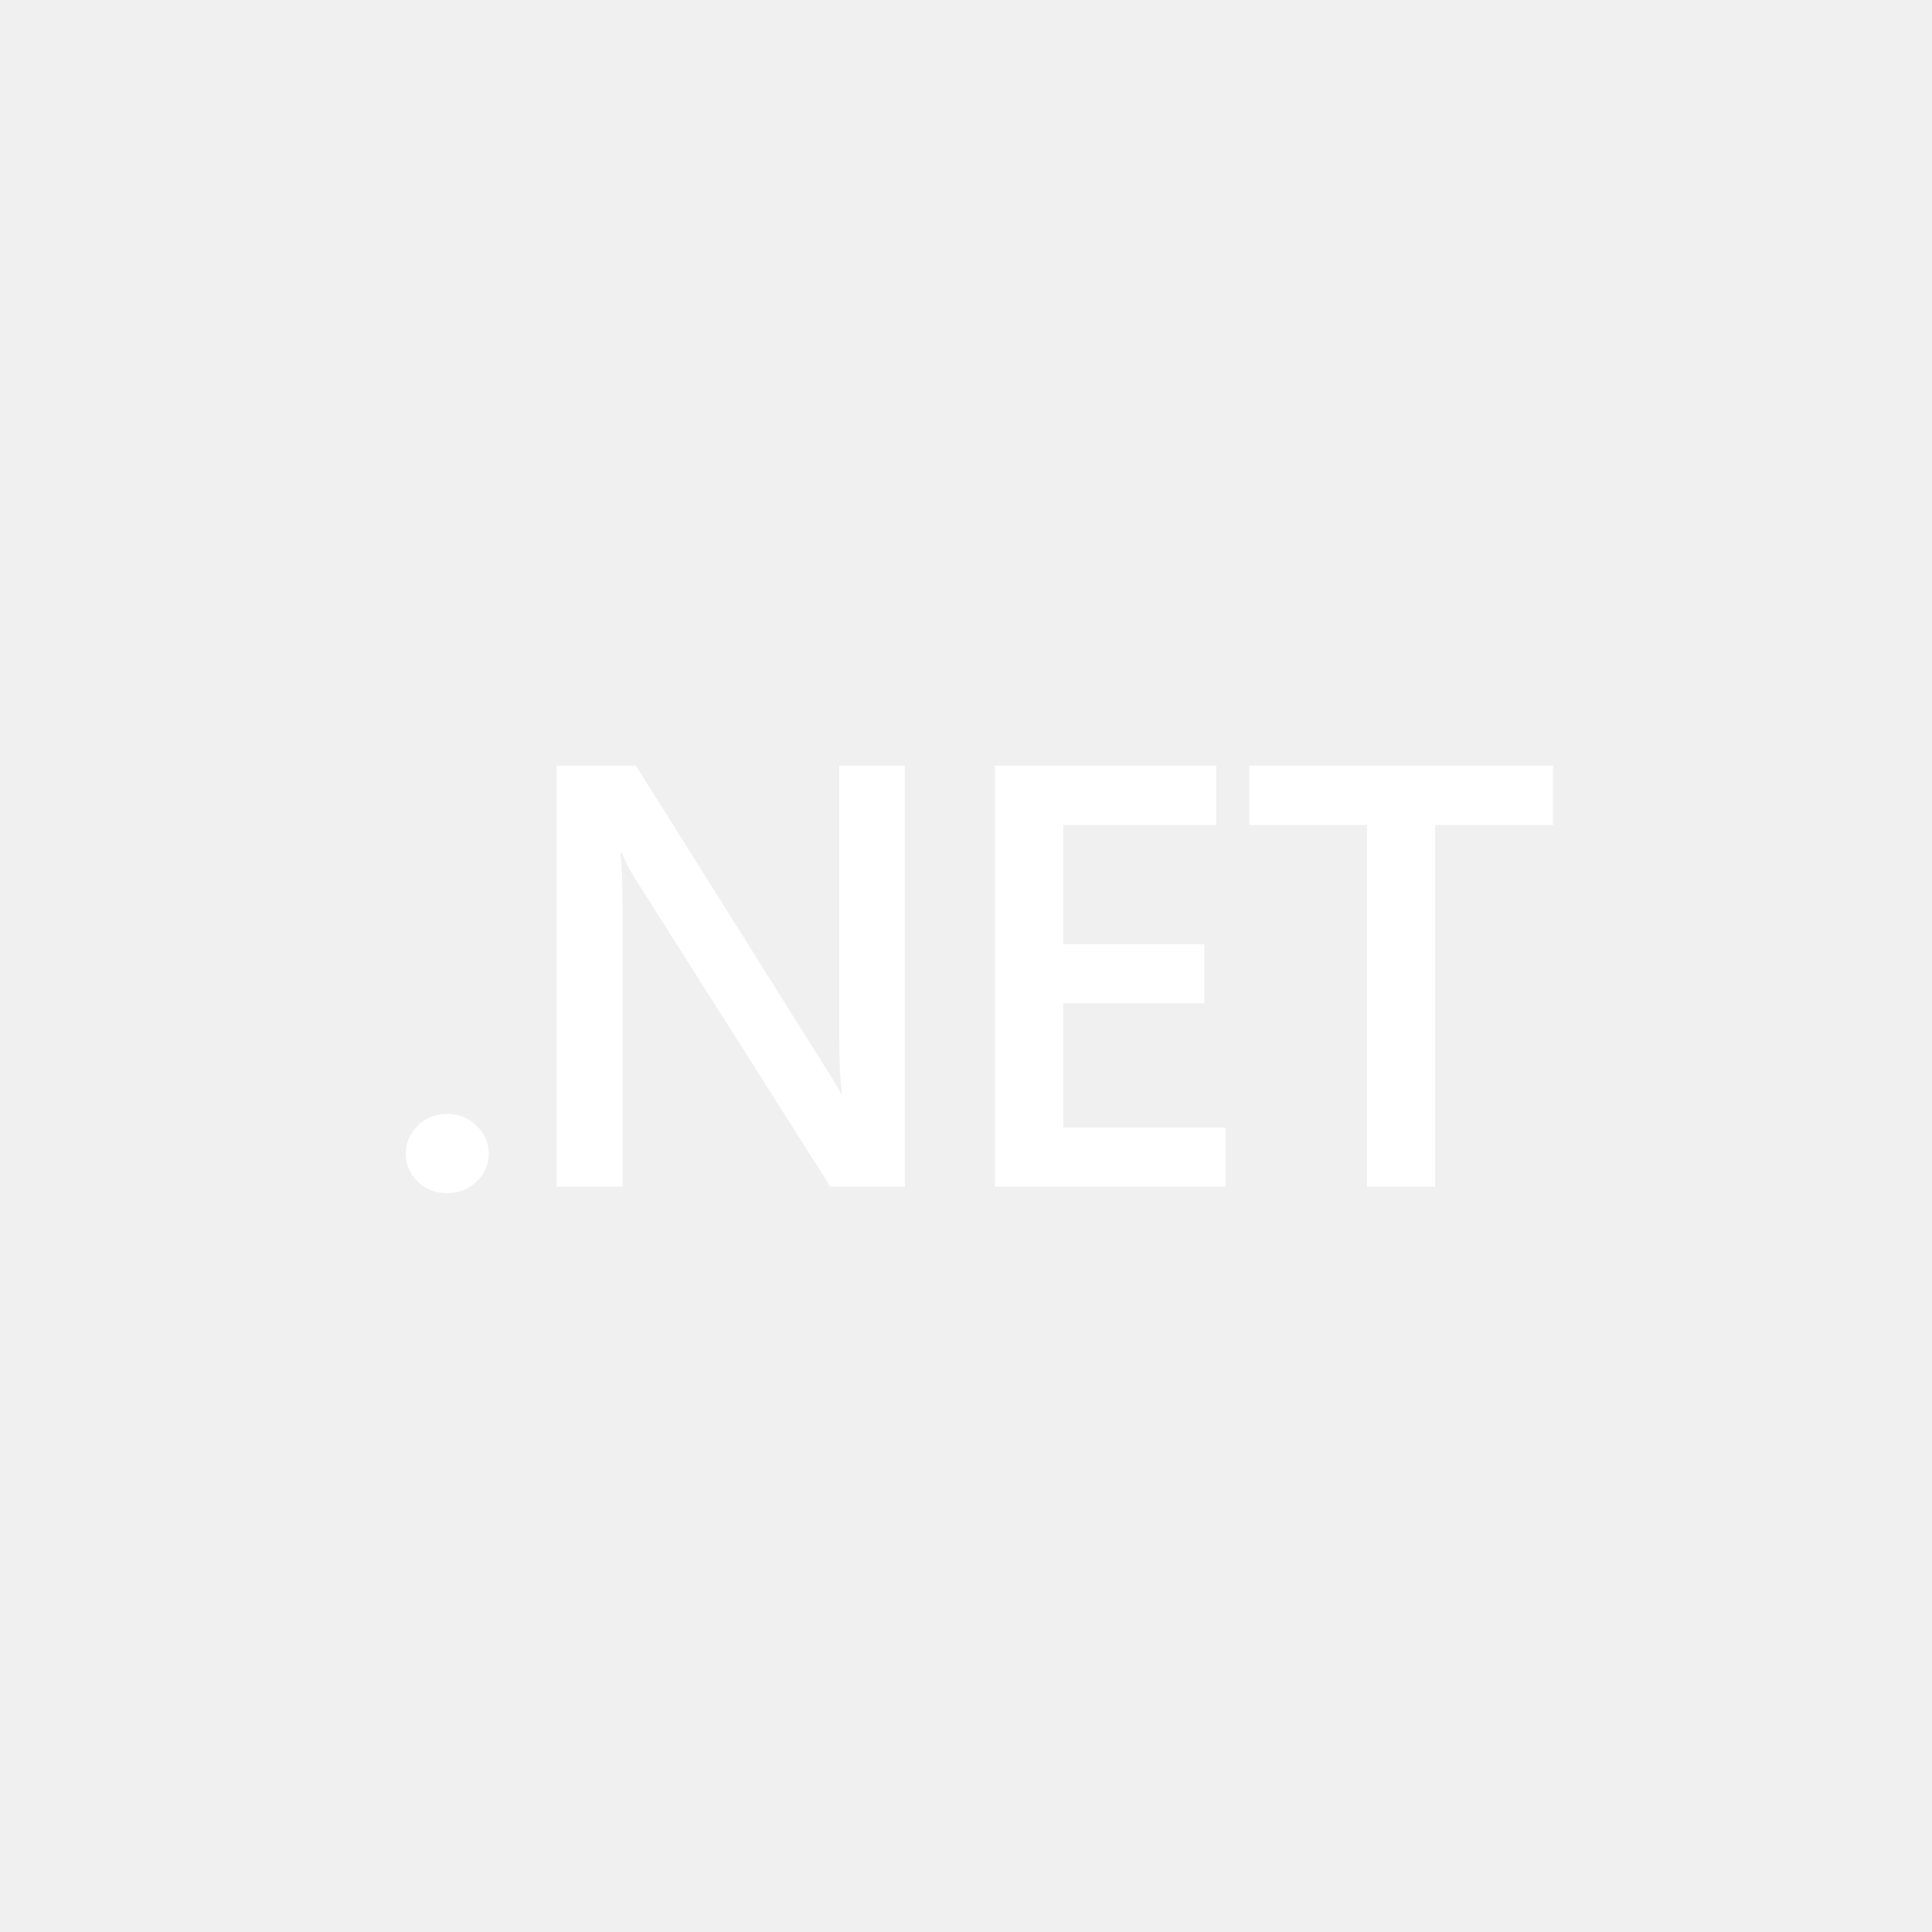
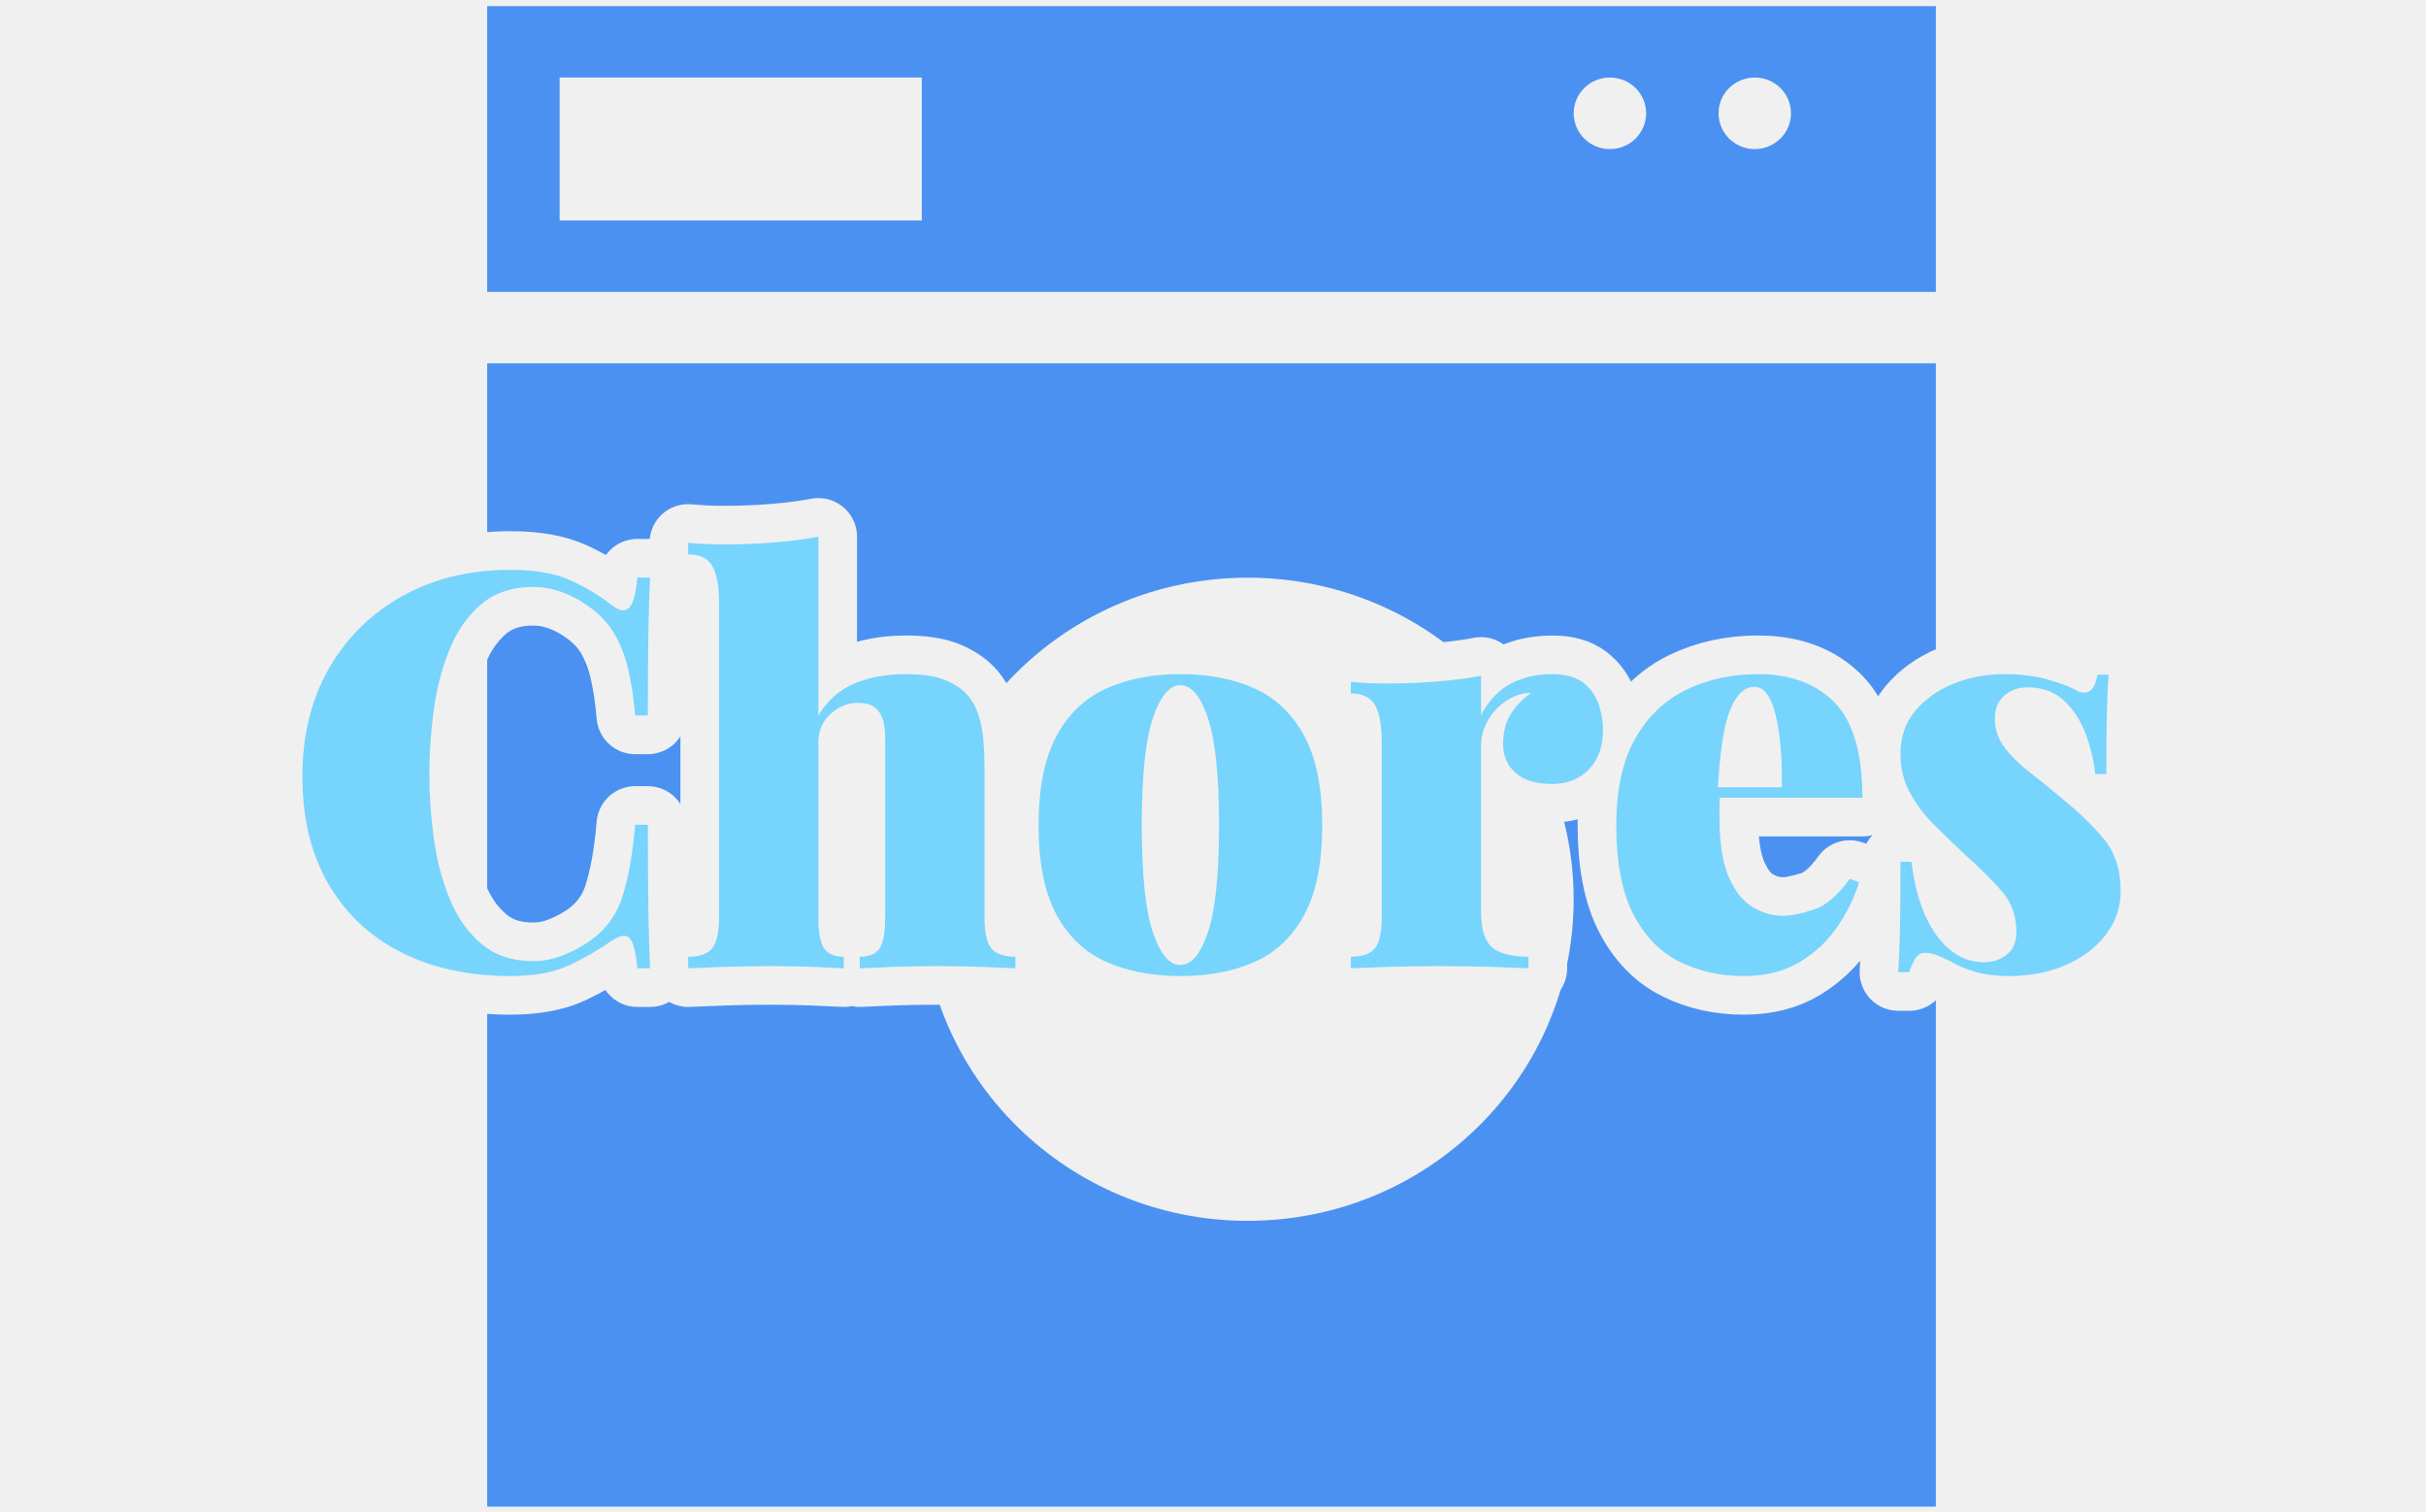
- <svg xmlns="http://www.w3.org/2000/svg" width="456" height="456" viewBox="0 0 456 456" version="1.1" xml:space="preserve" style="fill-rule:evenodd;clip-rule:evenodd;stroke-linejoin:round;stroke-miterlimit:2;">
-   <path d="m 105.5,281.609 c -2.703,0 -5.001,-0.9 -6.893,-2.702 -1.892,-1.848 -2.838,-4.042 -2.838,-6.582 0,-2.587 0.946,-4.804 2.838,-6.652 1.892,-1.848 4.19,-2.772 6.893,-2.772 2.748,0 5.068,0.924 6.96,2.772 1.937,1.848 2.906,4.064 2.906,6.652 0,2.54 -0.968,4.734 -2.906,6.582 -1.892,1.802 -4.212,2.702 -6.96,2.702 z" style="fill:#ffffff;fill-rule:nonzero;stroke-width:0.838" />
-   <path d="M 213.561,280.084 H 195.99 L 149.7,207.054 c -1.171,-1.848 -2.14,-3.765 -2.906,-5.751 h -0.406 c 0.361,2.125 0.541,6.675 0.541,13.65 v 65.132 h -15.543 v -99.36 h 18.719 l 44.737,71.298 c 1.892,2.957 3.109,4.989 3.649,6.098 h 0.27 c -0.45,-2.632 -0.676,-7.09 -0.676,-13.373 v -64.023 h 15.476 z" style="fill:#ffffff;fill-rule:nonzero;stroke-width:0.838" />
-   <path d="m 289.251,280.084 h -54.401 v -99.36 h 52.238 v 13.997 h -36.154 v 28.131 h 33.316 v 13.927 h -33.316 v 29.378 h 38.316 z" style="fill:#ffffff;fill-rule:nonzero;stroke-width:0.838" />
-   <path d="M 366.565,194.721 H 338.722 v 85.363 h -16.084 v -85.363 h -27.775 v -13.997 h 71.701 z" style="fill:#ffffff;fill-rule:nonzero;stroke-width:0.838" />
+ <svg xmlns="http://www.w3.org/2000/svg" version="1.1" width="1000" height="623" viewBox="0 0 1000 623">
+   <g transform="matrix(1,0,0,1,-0.6060606,0.2522267)">
+     <svg viewBox="0 0 396 247" data-background-color="#ffffff" preserveAspectRatio="xMidYMid meet" height="623" width="1000">
+       <g id="tight-bounds" transform="matrix(1,0,0,1,0.24,-0.1)">
+         <svg viewBox="0 0 395.52 247.2" height="247.2" width="395.52">
+           <g>
+             <svg />
+           </g>
+           <g>
+             <svg viewBox="0 0 395.52 247.2" height="247.2" width="395.52">
+               <mask id="95f342b4-c046-4576-bb37-9ac2e381593e">
+                 <rect width="640" height="400" fill="white" />
+                 <g transform="matrix(1,0,0,1,39.552,80.49005)">
+                   <svg viewBox="0 0 316.416 86.22" height="86.22" width="316.416">
+                     <g>
+                       <svg viewBox="0 0 316.416 86.22" height="86.22" width="316.416">
+                         <g>
+                           <svg viewBox="0 0 316.416 86.22" height="86.22" width="316.416">
+                             <g>
+                               <svg viewBox="0 0 316.416 86.22" height="86.22" width="316.416">
+                                 <g id="SvgjsG1098">
+                                   <svg viewBox="0 0 316.416 86.22" height="86.22" width="316.416" id="SvgjsSvg1097">
+                                     <g>
+                                       <svg viewBox="0 0 316.416 86.22" height="86.22" width="316.416">
+                                         <g transform="matrix(1,0,0,1,0,0)">
+                                           <svg width="316.416" viewBox="-2.2 -43.1 172.74 47.8" height="86.22" data-palette-color="#77d4fc">
+                                             <path d="M20.7-36.1L20.7-36.1Q24-36.1 26.13-35.13 28.25-34.15 29.9-32.85L29.9-32.85Q30.9-32.1 31.43-32.68 31.95-33.25 32.15-35.4L32.15-35.4 33.3-35.4Q33.2-33.4 33.15-30.53 33.1-27.65 33.1-22.9L33.1-22.9 31.95-22.9Q31.75-25.3 31.3-27.18 30.85-29.05 29.95-30.5 29.05-31.95 27.35-33.05L27.35-33.05Q26.3-33.75 25.13-34.15 23.95-34.55 22.7-34.55L22.7-34.55Q19.85-34.55 18-32.98 16.15-31.4 15.13-28.88 14.1-26.35 13.7-23.38 13.3-20.4 13.3-17.6L13.3-17.6Q13.3-14.8 13.7-11.83 14.1-8.85 15.13-6.33 16.15-3.8 18-2.23 19.85-0.65 22.7-0.65L22.7-0.65Q23.95-0.65 25.13-1.07 26.3-1.5 27.35-2.15L27.35-2.15Q29.85-3.7 30.73-6.3 31.6-8.9 31.95-13L31.95-13 33.1-13Q33.1-8.1 33.15-5.08 33.2-2.05 33.3 0L33.3 0 32.15 0Q31.95-2.15 31.48-2.7 31-3.25 29.9-2.55L29.9-2.55Q28.05-1.25 25.98-0.28 23.9 0.7 20.65 0.7L20.65 0.7Q15 0.7 10.75-1.45 6.5-3.6 4.15-7.65 1.8-11.7 1.8-17.4L1.8-17.4Q1.8-23 4.23-27.2 6.65-31.4 10.9-33.75 15.15-36.1 20.7-36.1ZM48.55-39.1L48.55-39.1 48.55-22.9Q49.75-24.9 51.77-25.78 53.8-26.65 56.5-26.65L56.5-26.65Q58.8-26.65 60.12-26.08 61.45-25.5 62.15-24.65L62.15-24.65Q62.9-23.75 63.25-22.25 63.6-20.75 63.6-18.2L63.6-18.2 63.6-4.65Q63.6-2.55 64.22-1.8 64.85-1.05 66.4-1.05L66.4-1.05 66.4 0Q65.4-0.05 63.37-0.13 61.35-0.2 59.4-0.2L59.4-0.2Q57.3-0.2 55.3-0.13 53.3-0.05 52.3 0L52.3 0 52.3-1.05Q53.6-1.05 54.1-1.8 54.6-2.55 54.6-4.65L54.6-4.65 54.6-20.9Q54.6-21.95 54.35-22.65 54.1-23.35 53.57-23.7 53.05-24.05 52.15-24.05L52.15-24.05Q50.75-24.05 49.65-23.05 48.55-22.05 48.55-20.45L48.55-20.45 48.55-4.65Q48.55-2.55 49.07-1.8 49.6-1.05 50.85-1.05L50.85-1.05 50.85 0Q49.9-0.05 48.05-0.13 46.2-0.2 44.25-0.2L44.25-0.2Q42.15-0.2 40-0.13 37.85-0.05 36.75 0L36.75 0 36.75-1.05Q38.3-1.05 38.92-1.8 39.55-2.55 39.55-4.65L39.55-4.65 39.55-33.1Q39.55-35.35 38.95-36.43 38.35-37.5 36.75-37.5L36.75-37.5 36.75-38.55Q38.35-38.4 39.85-38.4L39.85-38.4Q42.35-38.4 44.52-38.58 46.7-38.75 48.55-39.1ZM81.35-26.65L81.35-26.65Q85.25-26.65 88.12-25.33 91-24 92.6-21 94.2-18 94.2-12.95L94.2-12.95Q94.2-7.9 92.6-4.9 91-1.9 88.12-0.6 85.25 0.7 81.35 0.7L81.35 0.7Q77.5 0.7 74.6-0.6 71.7-1.9 70.1-4.9 68.5-7.9 68.5-12.95L68.5-12.95Q68.5-18 70.1-21 71.7-24 74.6-25.33 77.5-26.65 81.35-26.65ZM81.35-25.65L81.35-25.65Q79.85-25.65 78.85-22.65 77.85-19.65 77.85-12.95L77.85-12.95Q77.85-6.25 78.85-3.28 79.85-0.3 81.35-0.3L81.35-0.3Q82.85-0.3 83.85-3.28 84.85-6.25 84.85-12.95L84.85-12.95Q84.85-19.65 83.85-22.65 82.85-25.65 81.35-25.65ZM115.04-26.65L115.04-26.65Q116.84-26.65 117.84-25.88 118.84-25.1 119.24-23.93 119.64-22.75 119.64-21.6L119.64-21.6Q119.64-19.35 118.37-18.03 117.09-16.7 115.04-16.7L115.04-16.7Q112.84-16.7 111.72-17.7 110.59-18.7 110.59-20.3L110.59-20.3Q110.59-22 111.32-23.1 112.04-24.2 113.14-24.95L113.14-24.95Q112.24-24.95 111.54-24.6L111.54-24.6Q110.74-24.25 110.07-23.58 109.39-22.9 108.99-22.03 108.59-21.15 108.59-20.15L108.59-20.15 108.59-5.15Q108.59-2.75 109.59-1.9 110.59-1.05 112.89-1.05L112.89-1.05 112.89 0Q111.74-0.05 109.47-0.13 107.19-0.2 104.79-0.2L104.79-0.2Q102.54-0.2 100.24-0.13 97.94-0.05 96.79 0L96.79 0 96.79-1.05Q98.34-1.05 98.97-1.8 99.59-2.55 99.59-4.65L99.59-4.65 99.59-20.5Q99.59-22.75 98.99-23.83 98.39-24.9 96.79-24.9L96.79-24.9 96.79-25.95Q98.39-25.8 99.89-25.8L99.89-25.8Q102.39-25.8 104.57-25.98 106.74-26.15 108.59-26.5L108.59-26.5 108.59-22.9Q109.24-24.2 110.19-25.03 111.14-25.85 112.37-26.25 113.59-26.65 115.04-26.65ZM133.69-26.65L133.69-26.65Q138.09-26.65 140.62-24.08 143.14-21.5 143.14-15.45L143.14-15.45 127.49-15.45 127.39-16.4 135.84-16.4Q135.89-18.85 135.64-20.93 135.39-23 134.84-24.25 134.29-25.5 133.34-25.5L133.34-25.5Q131.99-25.5 131.14-23.38 130.29-21.25 130.04-16.1L130.04-16.1 130.24-15.7Q130.19-15.2 130.19-14.7 130.19-14.2 130.19-13.65L130.19-13.65Q130.19-10.15 131.06-8.2 131.94-6.25 133.27-5.5 134.59-4.75 135.94-4.75L135.94-4.75Q136.94-4.75 138.64-5.28 140.34-5.8 141.99-8.1L141.99-8.1 142.84-7.8Q142.24-5.8 140.92-3.83 139.59-1.85 137.49-0.58 135.39 0.7 132.39 0.7L132.39 0.7Q129.19 0.7 126.57-0.6 123.94-1.9 122.39-4.9 120.84-7.9 120.84-12.95L120.84-12.95Q120.84-17.75 122.54-20.78 124.24-23.8 127.17-25.23 130.09-26.65 133.69-26.65ZM155.99-26.65L155.99-26.65Q158.19-26.65 159.86-26.18 161.54-25.7 162.29-25.3L162.29-25.3Q164.04-24.25 164.44-26.6L164.44-26.6 165.44-26.6Q165.34-25.15 165.29-23.08 165.24-21 165.24-17.6L165.24-17.6 164.24-17.6Q164.04-19.45 163.36-21.25 162.69-23.05 161.41-24.25 160.14-25.45 158.09-25.45L158.09-25.45Q156.84-25.45 155.99-24.7 155.14-23.95 155.14-22.65L155.14-22.65Q155.14-21.15 156.04-19.98 156.94-18.8 158.34-17.73 159.74-16.65 161.14-15.45L161.14-15.45Q163.44-13.6 164.99-11.75 166.54-9.9 166.54-7L166.54-7Q166.54-4.75 165.16-3 163.79-1.25 161.51-0.28 159.24 0.7 156.44 0.7L156.44 0.7Q154.69 0.7 153.39 0.33 152.09-0.05 151.29-0.55L151.29-0.55Q150.49-0.95 149.91-1.18 149.34-1.4 148.79-1.4L148.79-1.4Q148.29-1.4 147.94-0.88 147.59-0.35 147.39 0.35L147.39 0.35 146.39 0.35Q146.49-1.25 146.54-3.55 146.59-5.85 146.59-9.65L146.59-9.65 147.59-9.65Q147.89-7 148.76-4.95 149.64-2.9 151.01-1.73 152.39-0.55 154.19-0.55L154.19-0.55Q155.34-0.55 156.21-1.23 157.09-1.9 157.09-3.3L157.09-3.3Q157.09-5.5 155.76-7 154.44-8.5 152.44-10.3L152.44-10.3Q150.94-11.7 149.61-13.03 148.29-14.35 147.44-15.93 146.59-17.5 146.59-19.45L146.59-19.45Q146.59-21.7 147.91-23.3 149.24-24.9 151.39-25.78 153.54-26.65 155.99-26.65Z" opacity="1" transform="matrix(1,0,0,1,0,0)" fill="black" class="wordmark-text-0" id="SvgjsPath1096" stroke-width="7" stroke="black" stroke-linejoin="round" />
+                                           </svg>
+                                         </g>
+                                       </svg>
+                                     </g>
+                                   </svg>
+                                 </g>
+                               </svg>
+                             </g>
+                             <g />
+                           </svg>
+                         </g>
+                       </svg>
+                     </g>
+                   </svg>
+                 </g>
+               </mask>
+               <g transform="matrix(1,0,0,1,39.552,80.49005)">
+                 <svg viewBox="0 0 316.416 86.22" height="86.22" width="316.416">
+                   <g>
+                     <svg viewBox="0 0 316.416 86.22" height="86.22" width="316.416">
+                       <g>
+                         <svg viewBox="0 0 316.416 86.22" height="86.22" width="316.416">
+                           <g>
+                             <svg viewBox="0 0 316.416 86.22" height="86.22" width="316.416">
+                               <g id="textblocktransform">
+                                 <svg viewBox="0 0 316.416 86.22" height="86.22" width="316.416" id="textblock">
+                                   <g>
+                                     <svg viewBox="0 0 316.416 86.22" height="86.22" width="316.416">
+                                       <g transform="matrix(1,0,0,1,0,0)">
+                                         <svg width="316.416" viewBox="-2.2 -43.1 172.74 47.8" height="86.22" data-palette-color="#77d4fc">
+                                           <path d="M20.7-36.1L20.7-36.1Q24-36.1 26.13-35.13 28.25-34.15 29.9-32.85L29.9-32.85Q30.9-32.1 31.43-32.68 31.95-33.25 32.15-35.4L32.15-35.4 33.3-35.4Q33.2-33.4 33.15-30.53 33.1-27.65 33.1-22.9L33.1-22.9 31.95-22.9Q31.75-25.3 31.3-27.18 30.85-29.05 29.95-30.5 29.05-31.95 27.35-33.05L27.35-33.05Q26.3-33.75 25.13-34.15 23.95-34.55 22.7-34.55L22.7-34.55Q19.85-34.55 18-32.98 16.15-31.4 15.13-28.88 14.1-26.35 13.7-23.38 13.3-20.4 13.3-17.6L13.3-17.6Q13.3-14.8 13.7-11.83 14.1-8.85 15.13-6.33 16.15-3.8 18-2.23 19.85-0.65 22.7-0.65L22.7-0.65Q23.95-0.65 25.13-1.07 26.3-1.5 27.35-2.15L27.35-2.15Q29.85-3.7 30.73-6.3 31.6-8.9 31.95-13L31.95-13 33.1-13Q33.1-8.1 33.15-5.08 33.2-2.05 33.3 0L33.3 0 32.15 0Q31.95-2.15 31.48-2.7 31-3.25 29.9-2.55L29.9-2.55Q28.05-1.25 25.98-0.28 23.9 0.7 20.65 0.7L20.65 0.7Q15 0.7 10.75-1.45 6.5-3.6 4.15-7.65 1.8-11.7 1.8-17.4L1.8-17.4Q1.8-23 4.23-27.2 6.65-31.4 10.9-33.75 15.15-36.1 20.7-36.1ZM48.55-39.1L48.55-39.1 48.55-22.9Q49.75-24.9 51.77-25.78 53.8-26.65 56.5-26.65L56.5-26.65Q58.8-26.65 60.12-26.08 61.45-25.5 62.15-24.65L62.15-24.65Q62.9-23.75 63.25-22.25 63.6-20.75 63.6-18.2L63.6-18.2 63.6-4.65Q63.6-2.55 64.22-1.8 64.85-1.05 66.4-1.05L66.4-1.05 66.4 0Q65.4-0.05 63.37-0.13 61.35-0.2 59.4-0.2L59.4-0.2Q57.3-0.2 55.3-0.13 53.3-0.05 52.3 0L52.3 0 52.3-1.05Q53.6-1.05 54.1-1.8 54.6-2.55 54.6-4.65L54.6-4.65 54.6-20.9Q54.6-21.95 54.35-22.65 54.1-23.35 53.57-23.7 53.05-24.05 52.15-24.05L52.15-24.05Q50.75-24.05 49.65-23.05 48.55-22.05 48.55-20.45L48.55-20.45 48.55-4.65Q48.55-2.55 49.07-1.8 49.6-1.05 50.85-1.05L50.85-1.05 50.85 0Q49.9-0.05 48.05-0.13 46.2-0.2 44.25-0.2L44.25-0.2Q42.15-0.2 40-0.13 37.85-0.05 36.75 0L36.75 0 36.75-1.05Q38.3-1.05 38.92-1.8 39.55-2.55 39.55-4.65L39.55-4.65 39.55-33.1Q39.55-35.35 38.95-36.43 38.35-37.5 36.75-37.5L36.75-37.5 36.75-38.55Q38.35-38.4 39.85-38.4L39.85-38.4Q42.35-38.4 44.52-38.58 46.7-38.75 48.55-39.1ZM81.35-26.65L81.35-26.65Q85.25-26.65 88.12-25.33 91-24 92.6-21 94.2-18 94.2-12.95L94.2-12.95Q94.2-7.9 92.6-4.9 91-1.9 88.12-0.6 85.25 0.7 81.35 0.7L81.35 0.7Q77.5 0.7 74.6-0.6 71.7-1.9 70.1-4.9 68.5-7.9 68.5-12.95L68.5-12.95Q68.5-18 70.1-21 71.7-24 74.6-25.33 77.5-26.65 81.35-26.65ZM81.35-25.65L81.35-25.65Q79.85-25.65 78.85-22.65 77.85-19.65 77.85-12.95L77.85-12.95Q77.85-6.25 78.85-3.28 79.85-0.3 81.35-0.3L81.35-0.3Q82.85-0.3 83.85-3.28 84.85-6.25 84.85-12.95L84.85-12.95Q84.85-19.65 83.85-22.65 82.85-25.65 81.35-25.65ZM115.04-26.65L115.04-26.65Q116.84-26.65 117.84-25.88 118.84-25.1 119.24-23.93 119.64-22.75 119.64-21.6L119.64-21.6Q119.64-19.35 118.37-18.03 117.09-16.7 115.04-16.7L115.04-16.7Q112.84-16.7 111.72-17.7 110.59-18.7 110.59-20.3L110.59-20.3Q110.59-22 111.32-23.1 112.04-24.2 113.14-24.95L113.14-24.95Q112.24-24.95 111.54-24.6L111.54-24.6Q110.74-24.25 110.07-23.58 109.39-22.9 108.99-22.03 108.59-21.15 108.59-20.15L108.59-20.15 108.59-5.15Q108.59-2.75 109.59-1.9 110.59-1.05 112.89-1.05L112.89-1.05 112.89 0Q111.74-0.05 109.47-0.13 107.19-0.2 104.79-0.2L104.79-0.2Q102.54-0.2 100.24-0.13 97.94-0.05 96.79 0L96.79 0 96.79-1.05Q98.34-1.05 98.97-1.8 99.59-2.55 99.59-4.65L99.59-4.65 99.59-20.5Q99.59-22.75 98.99-23.83 98.39-24.9 96.79-24.9L96.79-24.9 96.79-25.95Q98.39-25.8 99.89-25.8L99.89-25.8Q102.39-25.8 104.57-25.98 106.74-26.15 108.59-26.5L108.59-26.5 108.59-22.9Q109.24-24.2 110.19-25.03 111.14-25.85 112.37-26.25 113.59-26.65 115.04-26.65ZM133.69-26.65L133.69-26.65Q138.09-26.65 140.62-24.08 143.14-21.5 143.14-15.45L143.14-15.45 127.49-15.45 127.39-16.4 135.84-16.4Q135.89-18.85 135.64-20.93 135.39-23 134.84-24.25 134.29-25.5 133.34-25.5L133.34-25.5Q131.99-25.5 131.14-23.38 130.29-21.25 130.04-16.1L130.04-16.1 130.24-15.7Q130.19-15.2 130.19-14.7 130.19-14.2 130.19-13.65L130.19-13.65Q130.19-10.15 131.06-8.2 131.94-6.25 133.27-5.5 134.59-4.75 135.94-4.75L135.94-4.75Q136.94-4.75 138.64-5.28 140.34-5.8 141.99-8.1L141.99-8.1 142.84-7.8Q142.24-5.8 140.92-3.83 139.59-1.85 137.49-0.58 135.39 0.7 132.39 0.7L132.39 0.7Q129.19 0.7 126.57-0.6 123.94-1.9 122.39-4.9 120.84-7.9 120.84-12.95L120.84-12.95Q120.84-17.75 122.54-20.78 124.24-23.8 127.17-25.23 130.09-26.65 133.69-26.65ZM155.99-26.65L155.99-26.65Q158.19-26.65 159.86-26.18 161.54-25.7 162.29-25.3L162.29-25.3Q164.04-24.25 164.44-26.6L164.44-26.6 165.44-26.6Q165.34-25.15 165.29-23.08 165.24-21 165.24-17.6L165.24-17.6 164.24-17.6Q164.04-19.45 163.36-21.25 162.69-23.05 161.41-24.25 160.14-25.45 158.09-25.45L158.09-25.45Q156.84-25.45 155.99-24.7 155.14-23.95 155.14-22.65L155.14-22.65Q155.14-21.15 156.04-19.98 156.94-18.8 158.34-17.73 159.74-16.65 161.14-15.45L161.14-15.45Q163.44-13.6 164.99-11.75 166.54-9.9 166.54-7L166.54-7Q166.54-4.75 165.16-3 163.79-1.25 161.51-0.28 159.24 0.7 156.44 0.7L156.44 0.7Q154.69 0.7 153.39 0.33 152.09-0.05 151.29-0.55L151.29-0.55Q150.49-0.95 149.91-1.18 149.34-1.4 148.79-1.4L148.79-1.4Q148.29-1.4 147.94-0.88 147.59-0.35 147.39 0.35L147.39 0.35 146.39 0.35Q146.49-1.25 146.54-3.55 146.59-5.85 146.59-9.65L146.59-9.65 147.59-9.65Q147.89-7 148.76-4.95 149.64-2.9 151.01-1.73 152.39-0.55 154.19-0.55L154.19-0.55Q155.34-0.55 156.21-1.23 157.09-1.9 157.09-3.3L157.09-3.3Q157.09-5.5 155.76-7 154.44-8.5 152.44-10.3L152.44-10.3Q150.94-11.7 149.61-13.03 148.29-14.35 147.44-15.93 146.59-17.5 146.59-19.45L146.59-19.45Q146.59-21.7 147.91-23.3 149.24-24.9 151.39-25.78 153.54-26.65 155.99-26.65Z" opacity="1" transform="matrix(1,0,0,1,0,0)" fill="#77d4fc" class="wordmark-text-0" data-fill-palette-color="primary" id="text-0" />
+                                         </svg>
+                                       </g>
+                                     </svg>
+                                   </g>
+                                 </svg>
+                               </g>
+                             </svg>
+                           </g>
+                           <g />
+                         </svg>
+                       </g>
+                     </svg>
+                   </g>
+                 </svg>
+               </g>
+               <g mask="url(#95f342b4-c046-4576-bb37-9ac2e381593e)">
+                 <g transform="matrix(2.818391, 0, 0, 2.818391, 79.38759, 1)">
+                   <svg version="1.1" x="0" y="0" viewBox="7.333 6.333 84 87" enable-background="new 0 0 99 99" xml:space="preserve" height="87" width="84" class="icon-none" data-fill-palette-color="accent" id="none">
+                     <path fill-rule="evenodd" clip-rule="evenodd" d="M7.333 27.043v66.29h84v-66.29H7.333zM32.533 58.123c0-10.3 8.46-18.65 18.899-18.65 10.44 0 18.9 8.35 18.9 18.65 0 10.29-8.46 18.64-18.9 18.64C40.993 76.763 32.533 68.413 32.533 58.123zM7.333 6.333v16.57h84V6.333H7.333zM11.533 10.473h21v8.29h-21V10.473zM78.733 12.543c0-1.14 0.939-2.07 2.1-2.07s2.1 0.93 2.1 2.07c0 1.15-0.939 2.08-2.1 2.08S78.733 13.693 78.733 12.543zM70.333 12.543c0-1.14 0.939-2.07 2.1-2.07s2.101 0.93 2.101 2.07c0 1.15-0.94 2.08-2.101 2.08S70.333 13.693 70.333 12.543z" fill="#4b91f1" data-fill-palette-color="accent" />
+                   </svg>
+                 </g>
+               </g>
+             </svg>
+           </g>
+           <defs />
+         </svg>
+         <rect width="395.52" height="247.2" fill="none" stroke="none" visibility="hidden" />
+       </g>
+     </svg>
+   </g>
</svg>
